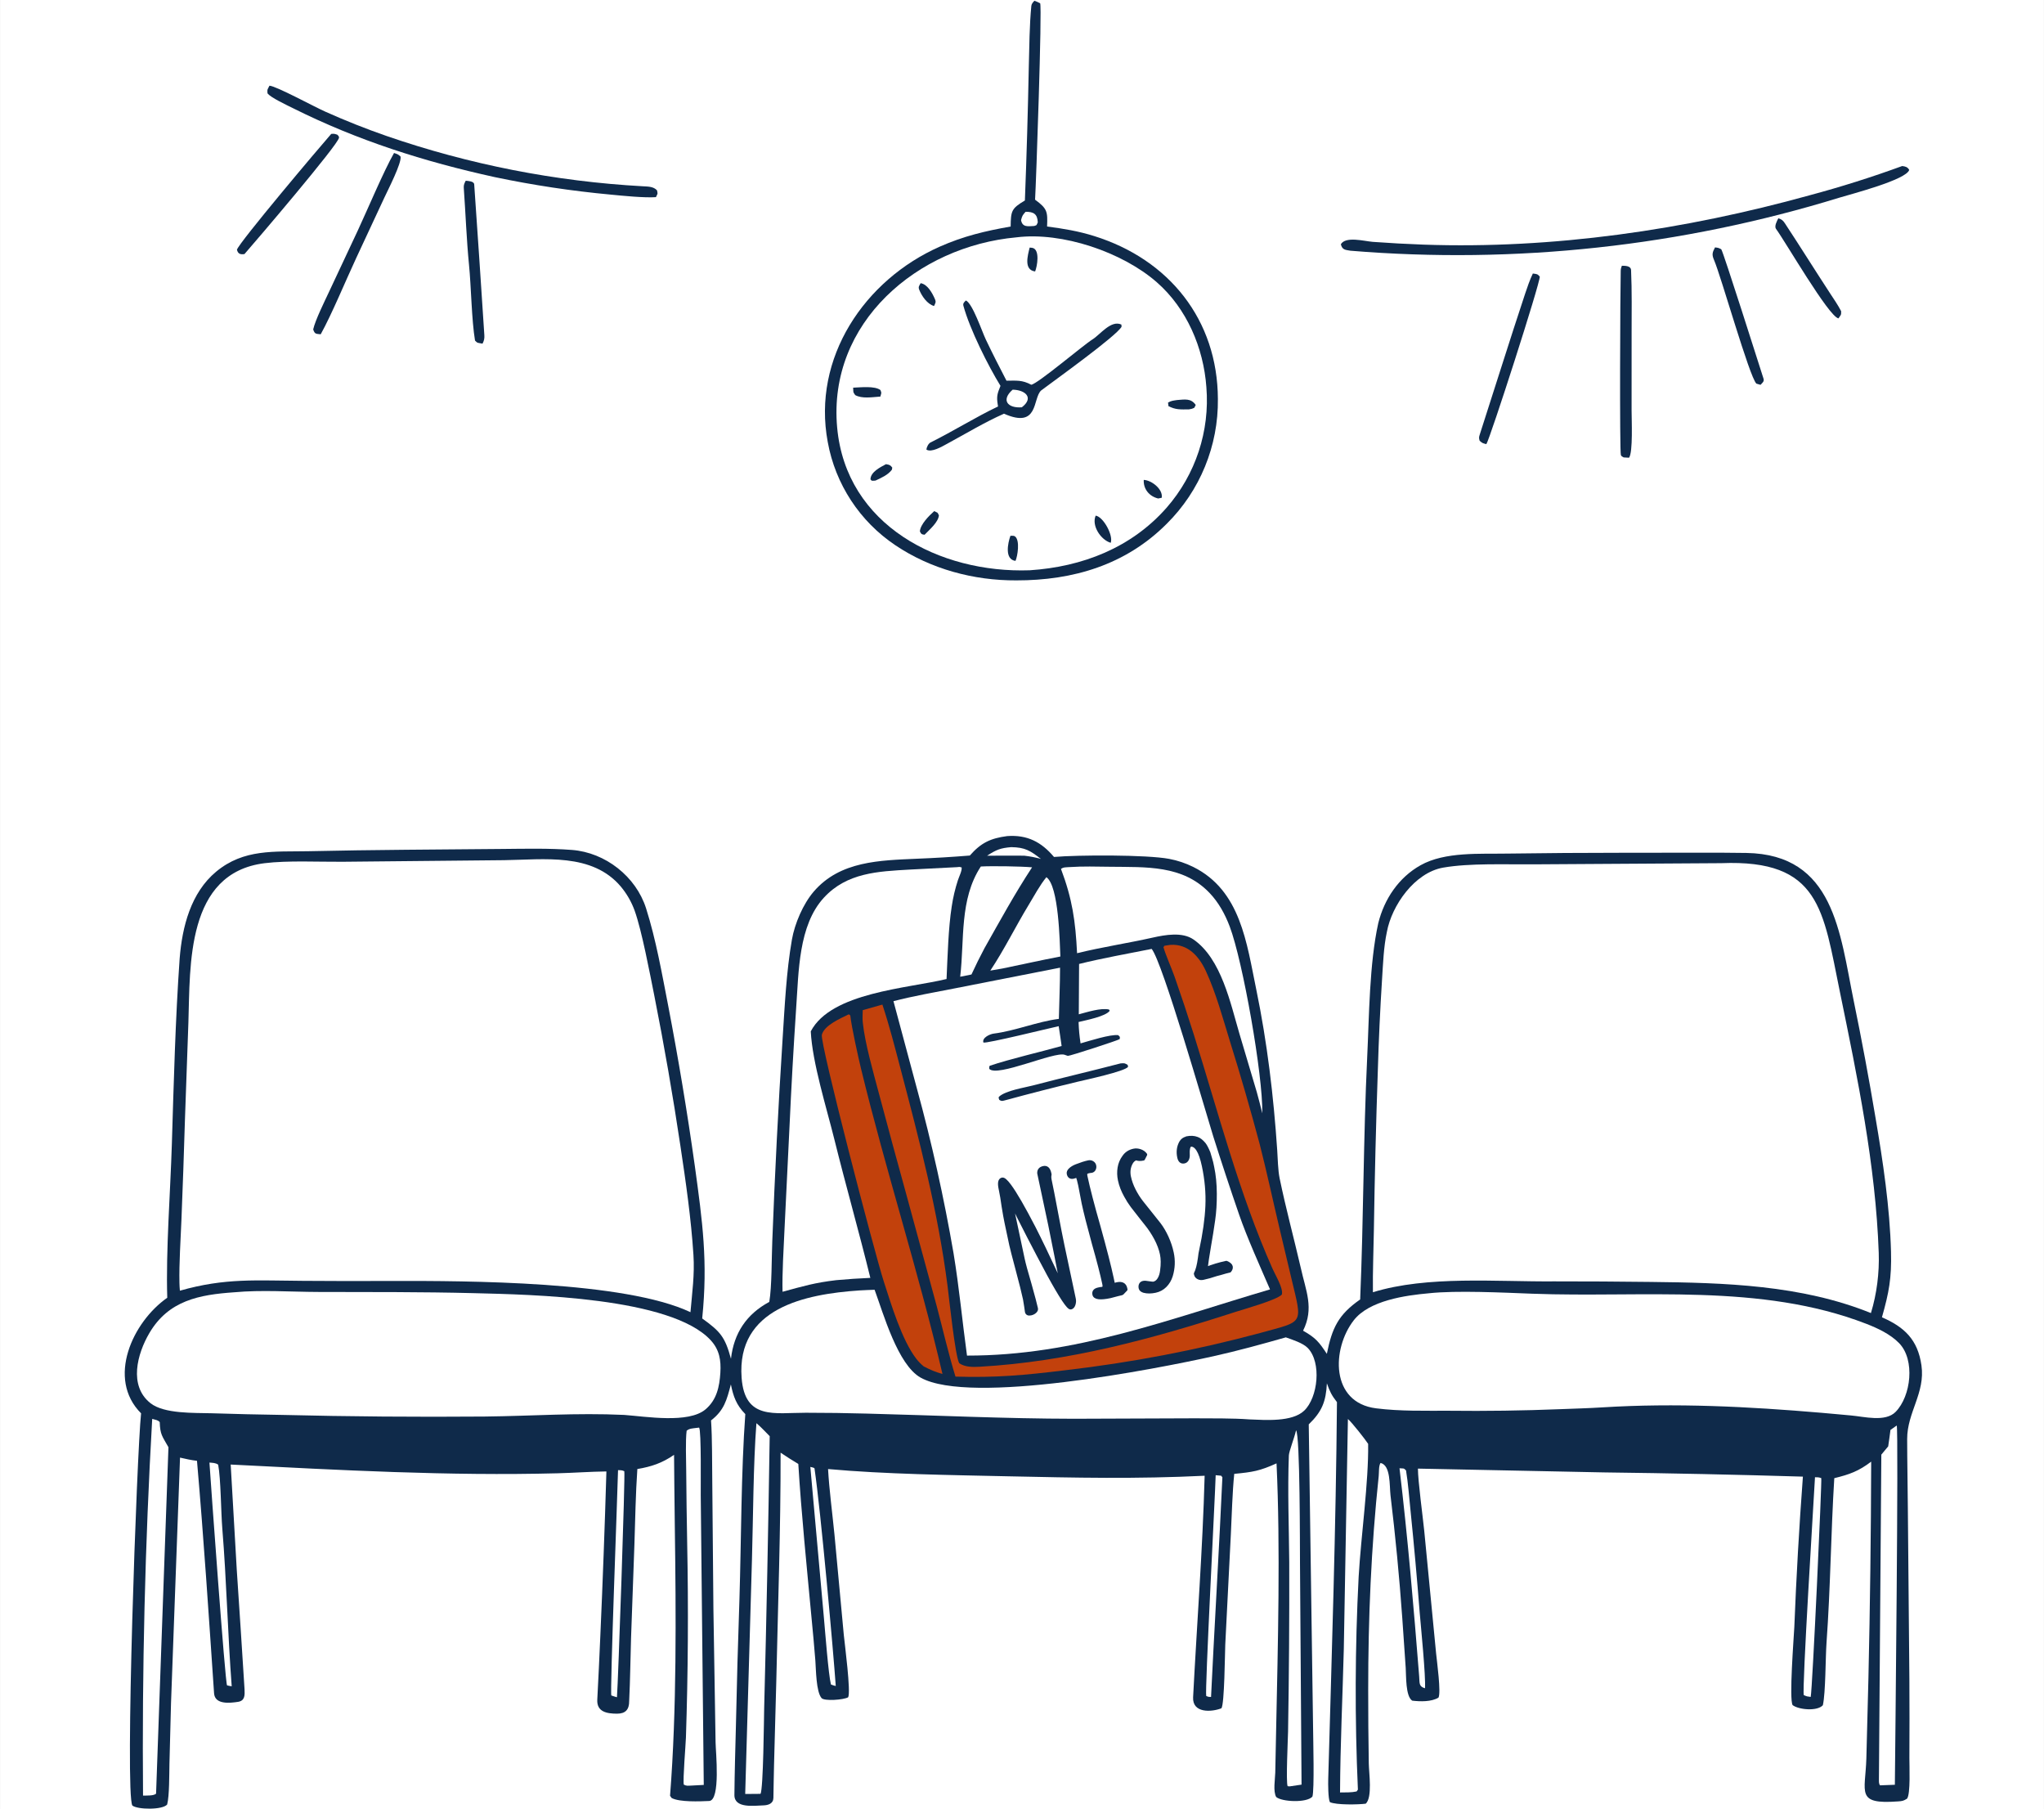
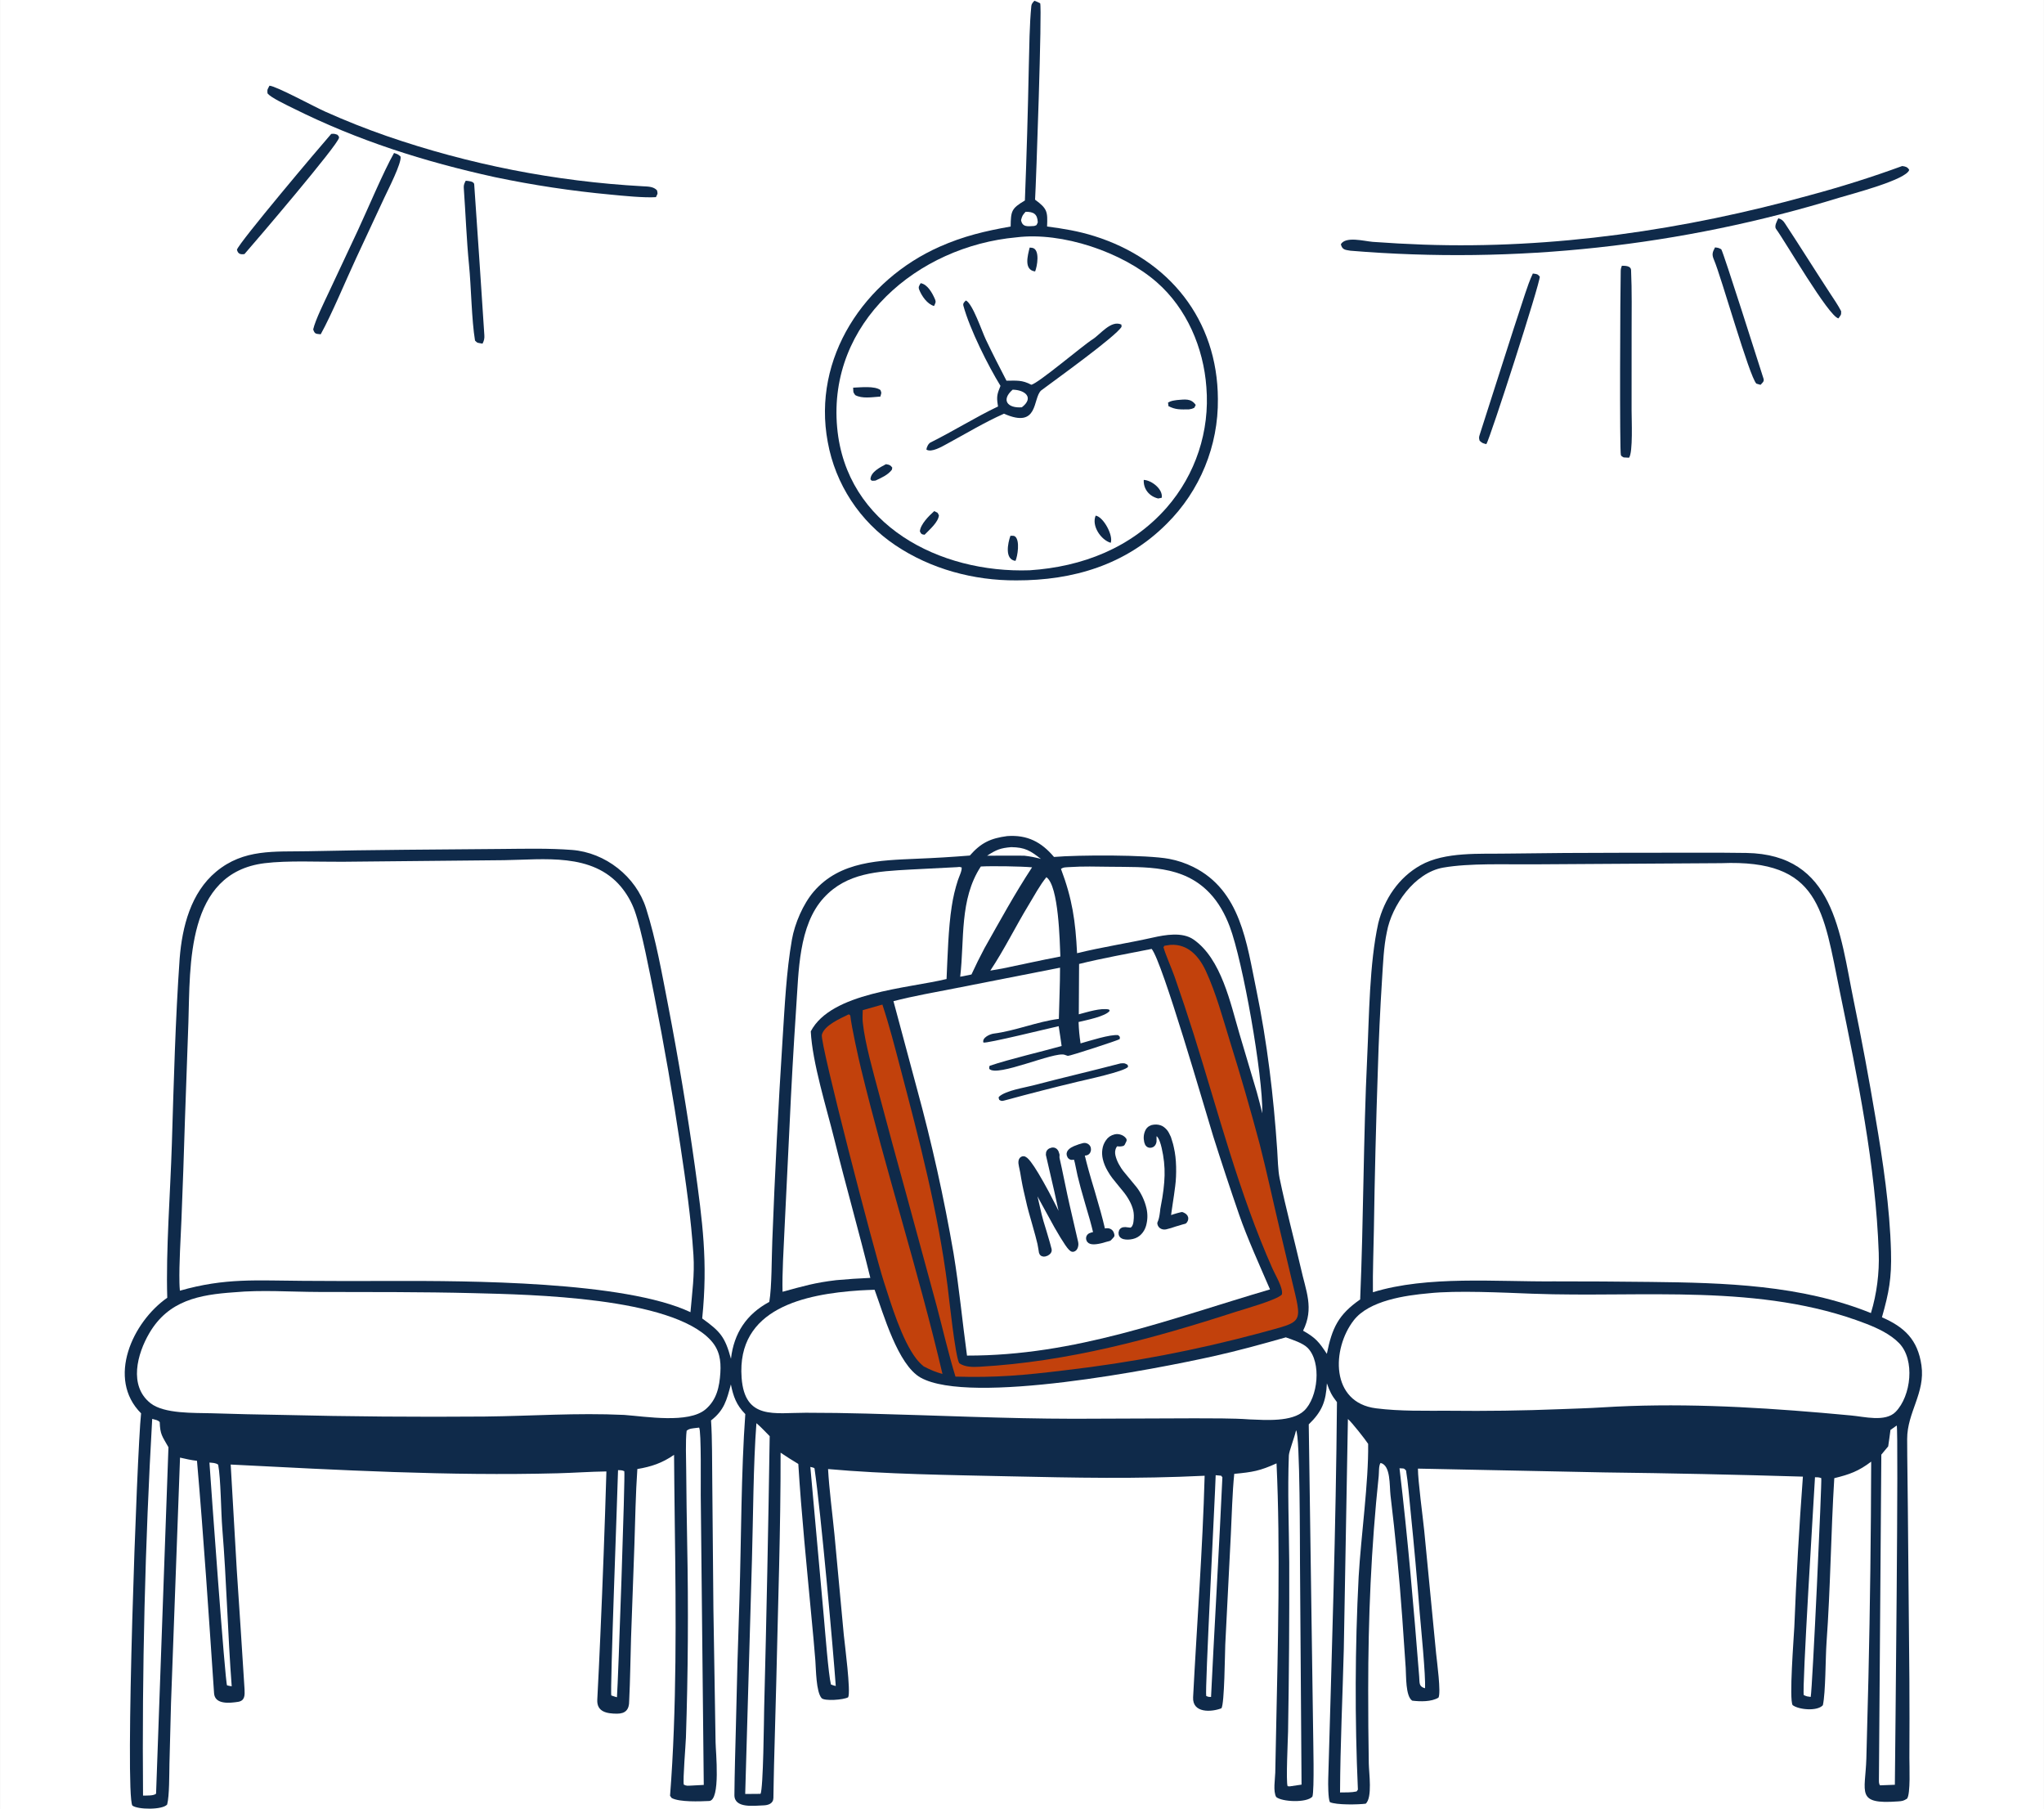
<svg xmlns="http://www.w3.org/2000/svg" width="2048" height="1812" version="1.1" style="display: block;" viewBox="0.0 25.6 2048.0 1812.5" preserveAspectRatio="xMidYMid meet">
  <path transform="translate(0,0)" fill="#ffffff" d="M 0 0 L 2048 0 L 2048 2048 L 0 2048 L 0 0 z" />
  <path transform="translate(0,0)" fill="#0f2a4a" d="M 1009.2 863.332 C 1029.3 861.89 1043.39 869.234 1056.07 884.241 C 1080.29 882.157 1148.91 881.913 1171.5 886.166 C 1179.89 887.748 1188.03 890.476 1195.68 894.274 C 1243.17 917.847 1249.16 970.559 1258.78 1017 C 1269.74 1070 1276.15 1123.94 1279.78 1177.94 C 1280.36 1186.49 1280.51 1198.03 1282.22 1206.31 C 1288.41 1236.3 1296.47 1266 1303.38 1295.84 C 1308.49 1319.2 1316.97 1336.2 1305.71 1358.92 C 1318.42 1366.1 1321.73 1370.31 1329.53 1382.13 C 1334.76 1356.11 1340.98 1342.91 1362.92 1327.63 C 1366.35 1247.18 1366.07 1165.83 1369.95 1085.17 C 1371.96 1043.47 1372.11 991.132 1381.07 950.556 C 1387.08 926.417 1401.53 904.816 1423.49 892.527 C 1448.05 878.789 1483.02 881.382 1510.91 880.866 C 1548.98 880.328 1587.07 880.059 1625.15 880.059 L 1703.32 879.974 C 1718.86 879.969 1734.41 879.972 1749.95 880.229 C 1838.11 881.686 1843.59 960.176 1857.63 1028.69 C 1865.61 1067.46 1872.87 1106.38 1879.4 1145.43 C 1886.93 1189.59 1893.75 1235.06 1894.95 1279.86 C 1895.65 1306.32 1892.87 1320.78 1885.87 1345.48 C 1908.41 1355.33 1921.75 1367.86 1925.46 1393.68 C 1929.43 1421.32 1911.1 1440.69 1911.14 1467.48 C 1911.17 1490.37 1911.67 1513.31 1911.82 1536.24 L 1913.36 1708 C 1913.52 1734.36 1913.52 1760.72 1913.37 1787.07 C 1913.33 1794.79 1914.65 1823.35 1911 1827.84 C 1907.29 1830.11 1906.35 1830.24 1902.02 1830.56 C 1859.39 1833.72 1869.18 1821.84 1870.24 1787.72 L 1872.32 1706.88 C 1873.97 1634.64 1874.89 1562.38 1875.08 1490.13 C 1862.55 1499.69 1853.3 1502.98 1838.1 1506.7 C 1834.73 1560.74 1834.28 1616.95 1830.34 1671.18 C 1829.22 1686.63 1829.49 1721.23 1826.66 1734.18 C 1821.03 1740.49 1802.42 1738.73 1796.36 1734.1 C 1792.69 1728.54 1797.51 1666.55 1798.04 1655.89 C 1800.03 1605.6 1802.9 1555.34 1806.64 1505.14 C 1740.11 1503.13 1673.57 1501.72 1607.02 1500.91 L 1420.81 1497.11 C 1420.83 1509.4 1425.74 1545.64 1427.13 1559.37 L 1439.06 1682.52 C 1439.85 1690.35 1444.16 1721.85 1441.39 1726.59 C 1434.24 1730.88 1423.25 1730.58 1415.1 1729.62 C 1408.32 1725.25 1409.11 1704.73 1408.57 1696.82 L 1405.12 1646.74 C 1402.19 1605.65 1398.25 1564.64 1393.31 1523.75 C 1392.21 1514.04 1393.64 1493.72 1383.34 1491.44 C 1381.39 1494.28 1381.89 1500.91 1381.51 1504.53 C 1373.91 1576.25 1370.96 1646.91 1370.97 1719.02 C 1370.95 1743.54 1371.15 1768.06 1371.56 1792.58 C 1371.72 1802.39 1375.33 1826.53 1368.53 1832.84 C 1361.28 1833.81 1338.99 1834.29 1332.56 1831.29 C 1330.77 1827.7 1330.78 1812.67 1330.91 1808.18 C 1334.47 1682.43 1338.61 1556.31 1339.66 1430.52 C 1334.18 1423.49 1332.43 1419.71 1329.58 1411.67 C 1328.62 1430.02 1324.59 1440.06 1311.39 1452.77 L 1315.75 1758.3 C 1315.79 1767.51 1317.19 1820.06 1315.03 1825.8 C 1309.11 1832.28 1284.36 1830.99 1278.76 1826.16 C 1275.52 1820.44 1277.65 1808.58 1277.83 1801.69 L 1278.69 1759.4 C 1280.45 1674.69 1283.07 1576.39 1279.1 1491.86 C 1262.28 1499.47 1255.17 1500.61 1236.72 1502.37 C 1234.86 1520.28 1234.2 1544.98 1233.3 1563.3 L 1227.72 1673.39 C 1227.33 1682.17 1226.96 1733 1223.87 1737.26 C 1213.86 1741.18 1194.66 1742.3 1195.49 1726.21 C 1199.3 1652.41 1205.06 1578.12 1207.05 1504.26 C 1138.08 1507.62 1077.83 1506.26 1008.97 1504.79 C 950.808 1503.49 887.183 1502.72 829.628 1497.55 C 830.735 1517.84 834.031 1542.61 836.04 1563.14 L 845.406 1663.78 C 846.374 1673.32 852.646 1721.21 849.755 1726.25 C 845.049 1728.9 825.879 1730.24 823.117 1727.05 C 817.597 1720.67 817.567 1698.31 816.9 1689.55 C 815.747 1675.19 814.461 1660.83 813.044 1646.49 C 808.47 1597.23 802.782 1541.46 799.809 1492.43 C 793.619 1488.79 788.042 1485.11 782.053 1481.15 C 782.191 1556.73 779.391 1635.54 777.719 1711.19 L 775.482 1793.96 C 775.158 1805.04 775.094 1816.1 774.851 1827.15 C 774.712 1832.8 769.611 1834.41 764.821 1834.54 C 755.589 1834.81 735.644 1837.83 735.768 1824.15 C 735.973 1801.44 736.658 1778.98 737.236 1756.39 C 738.148 1713.33 739.348 1670.26 740.836 1627.21 C 742.626 1568.55 742.484 1500.19 746.681 1442.49 C 737.72 1433.36 734.708 1424.93 732.228 1412.76 C 728.05 1428.47 725.58 1438.58 712.356 1448.83 C 713.607 1467.55 713.329 1491.11 713.579 1510.11 L 714.723 1638 L 716.893 1771.49 C 716.997 1780.47 722.133 1829.6 710.412 1830.15 C 701.07 1830.58 680.702 1831.41 672.851 1827.14 C 672.321 1826.39 671.792 1825.64 671.263 1824.89 C 678.032 1738.69 677.223 1642.23 676.058 1556.9 C 675.51 1516.77 675.539 1507.83 675.282 1483.3 C 663.346 1491.57 652.615 1495.15 638.49 1497.53 C 636.776 1522.08 636.362 1548.68 635.539 1573.44 L 632.175 1666.88 C 631.535 1687.91 631.32 1708.9 630.294 1729.97 C 630.378 1738.59 626.564 1742.68 618.073 1742.66 C 607.782 1742.64 597.716 1740.79 598.335 1728.64 C 599.414 1707.48 600.505 1686.25 601.366 1665.23 C 603.809 1610.15 605.844 1555.05 607.472 1499.94 C 591.283 1500.15 574.887 1501.36 558.66 1501.79 C 449.195 1504.64 340.179 1498.58 230.922 1493.04 L 237.031 1598.77 C 239.65 1638.59 242.368 1678.41 244.806 1718.24 C 245.081 1724.15 245.249 1729.65 238.339 1730.8 C 230.14 1732.05 215.048 1733.77 214.262 1722.22 C 208.982 1644.71 203.887 1566.67 197.141 1489.28 C 191.279 1488.68 185.894 1487.36 180.149 1486.09 L 171.117 1732.04 L 169.54 1792.94 C 169.319 1802.93 169.548 1824.92 167.255 1833.66 C 162.634 1839.21 137.776 1838.87 132.388 1834.73 C 124.768 1822.57 136.847 1481.82 141.11 1441.72 C 106.369 1406.93 132.54 1350.24 167.349 1325.91 C 165.89 1278.24 170.48 1220.24 171.974 1171.54 C 173.859 1110.11 175.471 1047.12 179.783 985.907 C 182.301 954.273 190.921 920.156 216.311 899.024 C 244.076 875.914 274.804 879.176 308.347 878.506 C 340.92 877.801 373.498 877.315 406.078 877.046 L 503.386 876.232 C 526.568 876.027 549.928 875.446 573.042 877.225 C 606.439 879.796 637.132 903.829 647.267 935.83 C 657.202 967.2 663.065 1000.75 669.359 1033.07 C 679.61 1086.37 688.516 1139.91 696.067 1193.65 C 703.82 1250.17 709.293 1289.63 703.485 1346.65 C 721.746 1359.8 726.305 1365.09 732.317 1387.04 C 735.237 1361.43 747.838 1342.35 770.724 1330.08 C 773.352 1314.73 773.016 1285.52 773.739 1268.99 C 776.302 1201.53 779.74 1134.1 784.051 1066.73 C 786.164 1034.17 787.773 999.125 793.419 966.975 C 796.221 951.015 804.584 931.428 815.209 919.016 C 841.588 888.202 881.569 887.707 918.826 886.013 C 936.473 885.32 954.103 884.257 971.706 882.825 C 982.974 869.973 992.554 865.528 1009.2 863.332 z" />
  <path transform="translate(0,0)" fill="#ffffff" d="M 504.818 887.477 C 545.066 886.916 593.28 879.824 622.077 914.105 C 628.001 921.25 632.644 929.366 635.799 938.094 C 643.016 958.284 650.936 1000.6 655.403 1022.77 C 665.336 1072.82 674.077 1123.11 681.618 1173.58 C 687.058 1209.76 692.379 1246.59 694.717 1283.1 C 695.987 1302.92 693.404 1320.77 691.723 1340.38 C 625.794 1309.18 467.617 1308.97 393.337 1309.07 C 363.332 1309.25 333.327 1309.21 303.323 1308.97 C 256.85 1308.73 225.56 1305.82 180.006 1318.84 C 179.762 1316.15 179.613 1313.46 179.56 1310.75 C 179.123 1291.83 180.788 1267.15 181.561 1247.91 C 182.908 1214.53 184.077 1181.15 185.069 1147.76 L 188.531 1050.2 C 190.399 992.854 186.089 900.244 264.946 890.495 C 287.996 887.645 319.149 889.247 342.883 889.064 L 504.818 887.477 z" />
  <path transform="translate(0,0)" fill="#ffffff" d="M 1724.84 890.476 C 1823.92 886.522 1826.82 937.153 1843.77 1019.69 C 1861.44 1105.74 1879.55 1192.78 1882.65 1280.88 C 1883.35 1300.95 1880.69 1322.09 1874.82 1341.26 C 1805 1313.05 1728.28 1310.89 1653.97 1310.06 C 1621.9 1309.66 1589.82 1309.48 1557.75 1309.5 C 1499.38 1310.02 1430.64 1303.53 1375.7 1320.38 C 1375.42 1299.49 1376.36 1278.47 1376.67 1257.58 C 1377.48 1204.19 1378.81 1150.81 1380.65 1097.44 C 1381.54 1067.18 1382.94 1036.94 1384.86 1006.73 C 1385.89 991.205 1386.42 974.547 1389.7 959.339 C 1394.6 932.709 1417.54 899.912 1446.1 894.934 C 1472.76 890.289 1508.47 891.887 1536.6 891.646 L 1724.84 890.476 z" />
  <path transform="translate(0,0)" fill="#ffffff" d="M 1153.95 976.384 C 1164.76 989.368 1207.03 1136.3 1215.62 1164.05 C 1223.95 1190.35 1232.61 1216.55 1241.61 1242.63 C 1249.47 1265.47 1262.8 1294.93 1272.57 1317.55 C 1171.41 1347.3 1077.21 1384.07 968.879 1383.87 C 964.134 1349.29 961.163 1316.4 955.396 1281.34 C 945.821 1225.75 933.561 1170.65 918.658 1116.24 L 895.175 1028.75 C 913.828 1023.82 938.523 1019.48 957.763 1015.7 L 1062.13 995.184 C 1062.15 1011.76 1061.27 1029.73 1060.94 1046.48 C 1039.39 1049.2 1017.28 1058.51 995.582 1061.25 C 991.904 1061.71 983.719 1065.35 985.313 1070.2 C 988.437 1071.38 1051.79 1055.72 1060.77 1053.81 C 1061.85 1060.32 1062.76 1067.14 1063.72 1073.68 C 1044.91 1078.98 1010.7 1086.98 991.964 1093.4 C 990.946 1093.75 991.23 1095.15 991.174 1096.55 C 998.928 1105.31 1056.36 1078.94 1066.73 1082.46 C 1066.99 1082.55 1069.47 1083.48 1069.96 1083.56 C 1071.71 1083.84 1120.28 1068.02 1121.94 1066.75 L 1122.11 1064.56 L 1120.46 1062.8 C 1112.49 1061.77 1091.31 1068.64 1082.69 1071.05 C 1081.47 1062.82 1081.03 1057.93 1080.7 1049.62 C 1088.38 1047.76 1107.86 1044.04 1111.94 1038.36 L 1111.12 1037.07 C 1102.48 1035.38 1089.77 1039.61 1080.92 1041.91 L 1081.22 991.47 C 1103.67 985.845 1130.91 980.991 1153.95 976.384 z" />
  <path transform="translate(0,0)" fill="#0f2a4a" d="M 1122.71 1091.11 C 1126.78 1090.76 1126.96 1090.82 1129.89 1092.58 L 1130.34 1094.53 C 1126.94 1099.2 1087.93 1107.48 1079.45 1109.54 C 1055.62 1115.26 1031.89 1121.34 1008.24 1127.77 C 1004.58 1128.59 1004.07 1129.44 1001.18 1127.6 C 1000.79 1126.22 1000.1 1125.29 1001.08 1124.38 C 1007.75 1118.27 1026.53 1115.4 1034.73 1113.25 C 1064.14 1105.53 1093.41 1098.77 1122.71 1091.11 z" />
  <path transform="translate(0,0)" fill="#ffffff" d="M 234.616 1320.42 C 261.886 1317.9 290.876 1320.01 318.299 1320.1 C 370.272 1320.25 422.534 1319.98 474.47 1321.3 C 531.657 1322.75 672.341 1325.26 712.058 1368.54 C 720.773 1378.03 722.469 1388.62 721.687 1401.02 C 720.801 1415.05 718.075 1428.28 706.729 1437.81 C 689.667 1452.12 647.15 1444.91 625.246 1443.31 C 577.599 1441.07 532.924 1444.41 485.348 1444.94 C 417.552 1445.49 349.751 1444.95 281.973 1443.3 C 258.555 1442.95 235.141 1442.4 211.732 1441.65 C 194.623 1441.13 164.237 1442.44 150.471 1431.5 C 128.503 1414.05 137.248 1382.03 149.393 1361.35 C 168.623 1328.61 199.328 1322.84 234.616 1320.42 z" />
  <path transform="translate(0,0)" fill="#ffffff" d="M 1431.87 1321.42 C 1459.35 1318.41 1506.71 1320.78 1535.03 1321.85 C 1646.28 1326.06 1763.91 1310.99 1869.89 1351.91 C 1881.5 1356.4 1894.34 1362.39 1903.12 1371.45 C 1919.3 1388.16 1915.05 1424.49 1899.57 1440.26 C 1889.24 1450.79 1867.99 1444.98 1854.77 1443.85 C 1845.08 1443.02 1835 1441.98 1825.24 1441.18 C 1752.12 1434.94 1678.78 1431.17 1605.57 1435.76 C 1591.61 1436.64 1577.32 1437 1563.31 1437.56 C 1526.14 1439.04 1488.93 1439.56 1451.72 1439.13 C 1427.34 1439.04 1403.36 1439.77 1378.9 1436.71 C 1332.92 1430.96 1334.34 1376.96 1356.55 1348.44 C 1371.97 1328.63 1408.36 1323.5 1431.87 1321.42 z" />
  <path transform="translate(0,0)" fill="#ffffff" d="M 861.112 1318.58 C 865.94 1318.24 871.388 1318.12 876.27 1317.91 C 885.072 1341.78 899.452 1393.13 922.431 1405.96 C 972.248 1433.76 1158.71 1397.2 1215.85 1384.51 C 1240.29 1379.08 1264.34 1372.44 1288.41 1365.6 C 1295.06 1367.99 1305.58 1371.25 1310.42 1376.27 C 1324.42 1390.76 1320.63 1425.83 1306.84 1439.02 C 1294.71 1450.62 1267.84 1448.41 1252.07 1447.81 C 1235.49 1446.55 1213.64 1446.81 1196.82 1446.71 L 1076.01 1447.16 C 1007.36 1447.09 937.433 1443.71 868.687 1441.99 C 848.265 1441.43 827.837 1441.14 807.408 1441.14 C 775.942 1441.09 746.138 1448.64 742.985 1406.1 C 737.812 1336.33 806.433 1322.25 861.112 1318.58 z" />
  <path transform="translate(0,0)" fill="#ffffff" d="M 959.081 894.456 C 961.781 894.131 960.81 894.057 963.497 894.737 C 964.006 897.965 961.07 903.617 959.743 907.602 C 956.963 916.131 954.903 924.879 953.585 933.753 C 950.163 955.389 949.427 984.187 948.385 1006.54 C 909.507 1016.02 832.721 1019.87 812.299 1059 C 813.874 1090.45 828.147 1135.74 835.905 1167.08 C 847.318 1213.19 860.69 1259.93 871.992 1306 C 860.605 1306.48 849.231 1307.24 837.881 1308.28 C 816.16 1310.85 805.211 1314.18 784.008 1319.92 C 783.513 1302.03 785.13 1275.87 785.953 1257.77 L 790.973 1154.73 C 792.789 1114.96 795.02 1075.21 797.666 1035.49 C 800.247 999.464 799.856 952.79 825.481 925 C 848.553 899.977 879.666 898.721 911.421 896.9 L 959.081 894.456 z" />
  <path transform="translate(0,0)" fill="#c2410c" d="M 1172.88 972.315 C 1190.45 971.247 1201.57 983.946 1208.4 998.804 C 1218.55 1020.91 1225.27 1045.82 1232.45 1069.13 C 1243.11 1103.2 1253.03 1137.5 1262.22 1171.99 C 1269.17 1199 1275.51 1228.8 1282.03 1256.19 L 1293.93 1306.21 C 1305.16 1353.52 1307.16 1348.88 1262.79 1361.19 C 1198.6 1378.45 1133.22 1390.94 1067.18 1398.56 C 1026.34 1403.55 998.23 1406.13 957.323 1404.93 C 950.472 1382.67 944.616 1357.3 938.587 1334.51 L 908.435 1223.75 C 898.945 1189.48 889.63 1155.16 880.49 1120.79 C 875.038 1100.29 866.544 1070.74 864.45 1050.24 C 863.961 1046.88 864.314 1041.33 864.397 1037.74 C 870.941 1035.83 877.5 1033.97 884.074 1032.17 C 891.183 1053.6 896.488 1074.5 902.183 1096.14 C 921.168 1168.28 939.815 1239.67 949.342 1313.8 C 950.972 1326.49 957.042 1384.72 961.098 1391.5 C 966.906 1395.52 974.7 1395.42 981.673 1395.03 C 1069.71 1390.08 1154.18 1367.24 1237.63 1340.2 C 1246.57 1337.3 1279.23 1328.27 1284.43 1322.71 C 1286.08 1316.59 1278.08 1303.55 1275.21 1297.1 C 1241.52 1221.38 1220.93 1140.71 1196.17 1062.07 C 1190.03 1042.61 1183.59 1023.25 1176.84 1003.99 C 1173.71 995.244 1168.15 982.891 1165.77 974.672 L 1166.79 973.202 L 1172.88 972.315 z" />
  <path transform="translate(0,0)" fill="#ffffff" d="M 1071.47 894.409 C 1084.94 893.503 1098.81 893.888 1112.31 894.071 C 1148.2 894.556 1184.94 892.131 1211.81 920.135 C 1221.04 929.75 1227.49 941.546 1232.18 953.944 C 1245.33 988.741 1265.5 1102.88 1264.84 1141.14 C 1263.19 1134.06 1261.18 1126.87 1259.31 1119.83 L 1242.05 1061.81 C 1232.98 1031.15 1223.85 986.262 1195.84 966.909 C 1184.68 959.196 1167.53 962.243 1154.97 965.064 C 1129.93 970.689 1104.15 974.53 1079.19 980.688 C 1077.59 948.308 1074.4 926.295 1063.08 896.269 C 1065.35 894.379 1068.34 894.642 1071.47 894.409 z" />
  <path transform="translate(0,0)" fill="#c2410c" d="M 850.435 1041.91 C 850.923 1042.28 851.412 1042.65 851.9 1043.03 C 853.123 1054.65 860.257 1086.48 862.521 1095.81 C 887.477 1198.59 920.206 1299.43 944.305 1402.3 C 936.212 1399.93 932.994 1398.51 925.533 1394.72 C 922.674 1392.4 920.226 1389.87 917.977 1386.95 C 903.634 1368.34 892.791 1332.28 885.483 1309.65 C 876.364 1281.42 821.288 1070.48 823.408 1062.39 C 825.936 1052.75 842.336 1045.91 850.435 1041.91 z" />
  <path transform="translate(0,0)" fill="#ffffff" d="M 152.259 1447.33 C 155.683 1448.33 157.713 1448.26 159.797 1450.47 C 160.248 1463.04 162.098 1464.26 168.542 1475.68 L 156.138 1822.83 C 153.691 1825.07 146.643 1824.65 143.071 1824.72 C 142.011 1698.86 145.076 1572.99 152.259 1447.33 z" />
  <path transform="translate(0,0)" fill="#ffffff" d="M 757.824 1451.6 C 761.305 1454.37 767.711 1461.14 771.133 1464.6 C 769.764 1555.57 767.917 1646.54 765.59 1737.5 C 765.369 1746.9 764.76 1818.77 761.894 1822.99 L 746.587 1823.12 L 753.36 1588.09 C 754.562 1546.57 754.69 1492.23 757.824 1451.6 z" />
  <path transform="translate(0,0)" fill="#ffffff" d="M 1350.64 1447.39 C 1354.94 1451.18 1367.65 1467.37 1370.92 1472.31 C 1371.44 1511.09 1363.78 1564.17 1361.4 1605.53 C 1357.74 1676.55 1357.49 1747.71 1360.65 1818.76 L 1359.35 1820.59 C 1354.1 1821.74 1348.19 1821.53 1342.75 1821.6 C 1342.98 1773.8 1345.3 1725.84 1346.52 1678 L 1350.64 1447.39 z" />
  <path transform="translate(0,0)" fill="#ffffff" d="M 697.651 1456.34 L 700.391 1456.02 C 702.717 1458.92 701.899 1515.45 702.025 1523.86 L 705.056 1814.04 L 692.409 1814.71 C 689.327 1814.83 687.737 1815.21 685.032 1813.75 C 684.013 1808.76 686.908 1774.32 687.177 1766.57 C 689.309 1701.74 689.728 1636.86 688.434 1572.01 C 687.973 1547.51 687.645 1523 687.448 1498.49 C 687.356 1487.92 686.656 1468.82 687.893 1459.16 C 690.696 1456.79 693.882 1456.87 697.651 1456.34 z" />
  <path transform="translate(0,0)" fill="#ffffff" d="M 1900.67 1453.94 C 1902.69 1456.88 1899.12 1782.1 1898.81 1813.89 L 1883.98 1814.46 C 1882.71 1812.91 1882.82 1810.8 1882.84 1808.71 L 1885.25 1483.11 L 1892.13 1474.81 C 1892.98 1469.45 1893.68 1463.73 1894.42 1458.33 L 1900.67 1453.94 z" />
  <path transform="translate(0,0)" fill="#ffffff" d="M 1298.66 1458.75 C 1302.76 1462.79 1302.5 1578.12 1302.61 1591.72 L 1304.17 1813.75 L 1292.26 1815.5 L 1290.25 1815.33 C 1288.38 1812.04 1290.55 1767.1 1290.66 1760.5 C 1291.62 1703.93 1292.01 1647.36 1291.84 1590.78 C 1291.54 1555.55 1290.11 1519.19 1291.45 1484.02 C 1291.61 1479.64 1296.99 1466.38 1298.66 1458.75 z" />
  <path transform="translate(0,0)" fill="#ffffff" d="M 982.736 893.807 C 994.304 893.183 1022.95 893.645 1034.1 894.625 C 1016.44 921.562 1002.25 947.654 986.381 975.706 C 981.782 984.347 977.438 993.12 973.353 1002.01 L 962.057 1004.26 C 966.448 967.152 961.17 926.67 982.736 893.807 z" />
  <path transform="translate(0,0)" fill="#ffffff" d="M 1048.44 904.524 C 1060.9 913.184 1061.78 969.179 1062.46 983.994 C 1043.32 987.617 1023.43 992.146 1004.22 996.053 L 992.231 998.121 C 1006.22 977.155 1017.65 953.698 1030.82 932.072 C 1036.39 922.907 1041.67 912.854 1048.44 904.524 z" />
  <path transform="translate(0,0)" fill="#ffffff" d="M 1818.76 1505.76 C 1821.68 1505.83 1822.26 1505.66 1825.05 1506.64 C 1825.85 1508.42 1816.21 1717.95 1814.46 1725.87 C 1811.04 1725.41 1810.79 1725.52 1807.53 1724.05 C 1805.65 1718.46 1817.47 1529.15 1818.76 1505.76 z" />
  <path transform="translate(0,0)" fill="#ffffff" d="M 209.629 1491.06 C 212.998 1491.39 215.733 1491.24 218.385 1493.18 C 221.055 1507.29 221.18 1540.78 222.507 1557 C 226.785 1609.28 227.965 1663 231.943 1715.22 C 230.124 1714.99 229.057 1714.7 227.273 1714.29 C 225.356 1711.47 210.979 1511.72 209.629 1491.06 z" />
  <path transform="translate(0,0)" fill="#ffffff" d="M 619.137 1498.62 C 621.97 1498.75 622.809 1498.57 625.415 1499.7 C 626.482 1502.24 619.258 1710.78 618.048 1726.2 C 615.962 1725.66 614.444 1725.13 612.407 1724.41 C 610.934 1721.91 618.757 1517.19 619.137 1498.62 z" />
  <path transform="translate(0,0)" fill="#ffffff" d="M 1218.11 1503.72 L 1223.58 1504.22 C 1224 1504.75 1224.42 1505.27 1224.84 1505.8 C 1222.3 1563.63 1215.89 1674.01 1213.47 1725.89 C 1210.88 1725.86 1211.03 1725.91 1208.64 1724.94 C 1207.17 1720.85 1217.55 1524.12 1218.11 1503.72 z" />
  <path transform="translate(0,0)" fill="#ffffff" d="M 1402.35 1496.77 C 1407.07 1497.16 1406.26 1496.33 1408.89 1498.93 C 1410.91 1510.89 1412.21 1527.92 1413.5 1540.28 C 1416.91 1573.87 1419.94 1607.51 1422.57 1641.18 C 1423.79 1655.83 1428.75 1705.09 1427.9 1717.21 C 1421.55 1715.43 1422.6 1711.99 1422.07 1705.41 C 1416.52 1635.66 1410.63 1566.26 1402.35 1496.77 z" />
  <path transform="translate(0,0)" fill="#ffffff" d="M 811.86 1495.4 C 813.031 1495.66 815.935 1496.19 816.052 1497 C 822.471 1540.9 834.875 1680.03 837.347 1714.92 C 835.032 1714.38 834.716 1714.24 832.506 1713.42 C 829.98 1703.31 826.603 1659.05 825.502 1646.99 L 811.86 1495.4 z" />
  <path transform="translate(0,0)" fill="#ffffff" d="M 1013.15 874.414 C 1027.13 874.615 1032.25 877.928 1042.95 886.201 C 1036.28 884.462 1033.08 883.815 1026.25 882.977 C 1013.99 882.79 1001.26 882.985 988.96 883.012 C 998.398 876.918 1002.35 875.347 1013.15 874.414 z" />
  <path transform="translate(0,0)" fill="#0f2a4a" d="M 1072.08 1005.97 L 1073.2 1015.27 C 1073.06 1024.86 1073.31 1033.11 1071.95 1042.65 C 1069.5 1038.03 1071.2 1012.41 1072.08 1005.97 z" />
  <path transform="translate(0,0)" fill="#0f2a4a" d="M 1036.44 26.36 C 1038.82 27.149 1039.96 27.781 1042.19 28.889 C 1044.29 33.422 1038.09 209.909 1037.1 225.672 C 1049.55 234.798 1049.72 237.759 1049.14 252.544 C 1065.8 254.767 1080.21 257.077 1096.39 262.14 C 1171.42 285.615 1220 346.017 1220.33 425.376 C 1220.87 472.253 1202.39 517.348 1169.11 550.359 C 1127.99 591.599 1075.23 607.243 1018.25 607.125 C 975.628 607.354 932.601 595.79 897.074 571.919 C 861.422 548.05 836.974 510.742 829.319 468.526 C 813.47 384.048 866.289 306.035 941.572 272.737 C 965.592 262.112 987.109 257.079 1012.63 252.566 C 1012.85 236.878 1013.39 234.513 1026.9 226.479 C 1028.64 181.526 1029.95 136.558 1030.83 91.58 C 1031.35 72.276 1031.46 50.77 1033.36 31.51 C 1033.58 29.352 1035.01 27.887 1036.44 26.36 z" />
  <path transform="translate(0,0)" fill="#ffffff" d="M 1018.44 263.409 C 1064.26 257.699 1124.53 278.202 1159.04 308.354 C 1189.14 334.661 1205.95 374.112 1208.79 413.52 C 1212.36 457.476 1198.01 501.009 1169 534.229 C 1133.59 574.55 1084.37 593.548 1031.71 597.005 C 941.671 600.106 847.658 552.109 838.744 453.966 C 829.188 348.76 919.475 272.365 1018.44 263.409 z" />
  <path transform="translate(0,0)" fill="#0f2a4a" d="M 967.775 326.669 C 974.517 329.771 983.829 357.595 987.765 365.854 C 994.416 379.806 1001.32 393.342 1008.45 407.049 C 1018.58 406.999 1024.11 406.189 1033.29 411.097 C 1039.74 410.224 1085.52 371.312 1094.76 365.592 C 1102.26 360.952 1113.21 345.912 1123.62 350.814 L 1123.78 353.017 C 1118.58 362.363 1056.59 406.758 1043.2 416.822 C 1034.47 424.733 1041.08 455.692 1005.96 440.108 C 986.387 448.777 967.666 460.127 948.859 470.31 C 943.898 472.996 933.235 479.371 928.177 476.068 C 928.423 473.568 930.184 469.999 932.409 468.895 C 955.046 457.666 977.286 443.69 999.977 432.862 L 999.686 430.984 C 998.326 422.62 999.344 419.862 1002.44 412.221 C 990.14 392.282 971.719 355.632 965.263 331.926 C 964.582 329.424 966.3 328.157 967.775 326.669 z" />
  <path transform="translate(0,0)" fill="#ffffff" d="M 1014.61 416.052 C 1027.02 416.204 1036.46 424.005 1023.84 433.695 C 1009.79 434.825 1002.62 426.605 1014.61 416.052 z" />
  <path transform="translate(0,0)" fill="#0f2a4a" d="M 854.777 414.037 C 862.527 413.74 876.261 412.1 882.115 416.41 C 883.447 419.956 883.114 418.669 882.061 422.954 C 873.809 423.519 863.791 425.305 856.83 421.476 C 854.352 417.928 855.126 418.985 854.777 414.037 z" />
  <path transform="translate(0,0)" fill="#0f2a4a" d="M 1097.83 542.241 C 1105.54 543.398 1115.66 562.011 1112.93 569.475 C 1103.21 566.696 1093.46 552.525 1097.83 542.241 z" />
  <path transform="translate(0,0)" fill="#0f2a4a" d="M 1179.53 426.416 C 1187.03 425.913 1193.34 424.405 1198.12 431.362 L 1196.7 434.165 C 1194.23 435.354 1193.98 435.291 1191.25 435.804 C 1182.98 435.844 1177.78 436.349 1170.37 432.28 L 1170.75 432.206 L 1170.38 428.936 C 1173.8 427.035 1175.57 427.045 1179.53 426.416 z" />
  <path transform="translate(0,0)" fill="#0f2a4a" d="M 936.005 537.751 C 940.236 539.935 938.927 538.357 940.732 542.018 C 939.997 548.914 931.487 556.12 926.362 561.404 C 923.127 561.048 922.891 560.498 921.658 558.022 C 922.15 550.975 930.881 542.293 936.005 537.751 z" />
  <path transform="translate(0,0)" fill="#0f2a4a" d="M 887.68 490.683 C 891.511 491.324 892.112 491.712 893.989 494.143 L 893.59 496.268 C 889.556 501.587 883.174 504.273 877.233 507.102 C 875.772 507.412 874.907 507.264 873.377 507.237 L 872.14 505.901 C 872.232 498.506 881.973 493.745 887.68 490.683 z" />
  <path transform="translate(0,0)" fill="#0f2a4a" d="M 1012.4 562.447 C 1013.77 562.41 1015.79 562.218 1016.86 562.973 C 1022.3 566.811 1019.49 583.295 1017.47 587.591 C 1006.37 586.145 1009.77 569.854 1012.4 562.447 z" />
  <path transform="translate(0,0)" fill="#0f2a4a" d="M 1146.03 506.441 C 1154.02 506.841 1165.51 515.851 1164.03 524.35 L 1160.49 525.075 C 1151.59 522.98 1145.51 515.584 1146.03 506.441 z" />
  <path transform="translate(0,0)" fill="#0f2a4a" d="M 922.426 309.355 C 929.224 310.376 934.092 319.198 936.66 325.109 C 938.098 328.419 937.242 329.101 935.843 332.224 C 929.01 330.27 923.575 322.337 920.987 315.901 C 919.809 312.971 921.042 311.857 922.426 309.355 z" />
  <path transform="translate(0,0)" fill="#0f2a4a" d="M 1031.68 273.678 C 1032.34 273.729 1034.04 273.84 1034.61 273.986 C 1042.24 275.912 1039.2 292.644 1037.15 297.593 C 1025.56 296.032 1029.71 281.663 1031.68 273.678 z" />
  <path transform="translate(0,0)" fill="#ffffff" d="M 1027.61 237.803 C 1035.74 237.756 1039.47 240.081 1039.82 248.419 C 1038.1 251.876 1039.39 250.857 1036.21 252.029 C 1030.11 252.276 1024.42 253.629 1023.05 246.162 C 1024.21 241.715 1024.55 241.254 1027.61 237.803 z" />
  <path transform="translate(0,0)" fill="#0f2a4a" d="M 1906.16 191.964 C 1909.47 192.361 1911.58 192.965 1913.2 195.831 C 1910.4 205.702 1855.53 219.944 1843.29 223.633 C 1684.82 272.399 1518.49 290.45 1353.24 276.816 C 1348.01 275.916 1344.95 276.05 1343.57 270.327 C 1348.41 262.084 1366.93 267.25 1375.57 267.939 C 1392.53 269.181 1409.51 270.106 1426.5 270.713 C 1556.27 275.246 1688.17 255.974 1813.2 221.317 C 1844.6 212.916 1875.62 203.122 1906.16 191.964 z" />
  <path transform="translate(0,0)" fill="#0f2a4a" d="M 269.784 111.461 C 276.586 111.82 315.209 132.867 325.756 137.477 C 345.866 146.5 366.361 154.639 387.182 161.869 C 470.026 190.467 556.44 207.417 643.948 212.235 C 649.22 212.538 654.743 212.419 658.235 216.385 C 658.965 220.797 659.112 218.598 657.127 223.14 C 645.398 223.948 623.532 221.732 611.602 220.572 C 572.631 216.954 533.899 211.111 495.596 203.072 C 424.797 187.533 358.394 166.466 293.401 134.023 C 287.734 131.195 270.406 123.112 267.811 119.057 C 267.535 114.567 267.594 115.994 269.784 111.461 z" />
  <path transform="translate(0,0)" fill="#0f2a4a" d="M 1625.21 291.871 C 1628.36 291.944 1634.23 291.747 1634.43 296.315 C 1635.37 317.303 1634.97 338.548 1634.97 359.594 L 1634.95 437.02 C 1634.94 445.973 1636.44 478.689 1632.42 484.215 L 1627.03 483.928 C 1625.89 483.219 1624.75 482.896 1624.22 481.576 C 1622.85 478.113 1623.56 313.165 1624.06 296.956 C 1624.12 294.962 1624.47 293.693 1625.21 291.871 z" />
  <path transform="translate(0,0)" fill="#0f2a4a" d="M 394.635 178.904 C 398.075 180.073 398.435 179.943 401.161 182.466 C 402.516 188.738 388.449 216.055 384.856 223.792 L 356.688 284.218 C 346.601 305.85 332.026 340.994 321.144 360.543 C 316.233 360.011 315.203 360.436 313.601 355.669 C 315.715 346.293 324.917 327.803 329.316 318.375 L 358.572 255.993 C 367.84 236.093 384.569 196.433 394.635 178.904 z" />
  <path transform="translate(0,0)" fill="#0f2a4a" d="M 1535.99 299.652 C 1540.34 300.265 1540.54 300.055 1542.94 302.726 C 1543.46 308.783 1493.19 464.806 1489.39 470.623 C 1485.73 469.636 1485.59 469.828 1482.65 467.222 C 1481.81 464.16 1481.89 463.752 1482.95 460.483 C 1498.13 413.603 1512.77 366.509 1528.3 319.744 C 1530.52 313.07 1532.95 305.981 1535.99 299.652 z" />
  <path transform="translate(0,0)" fill="#0f2a4a" d="M 466.493 206.683 C 468.935 206.938 474.76 207.113 474.98 210.323 C 478.433 260.638 481.955 311.099 485.147 361.473 C 485.367 364.943 484.839 366.918 483.321 369.942 C 478.556 368.922 478.495 369.744 475.805 366.861 C 472.341 346.085 471.984 313.094 469.768 290.812 C 467.318 266.189 466.311 238.61 464.523 213.759 C 464.32 210.942 465.208 209.098 466.493 206.683 z" />
  <path transform="translate(0,0)" fill="#0f2a4a" d="M 331.679 159.777 C 334.842 159.5 334.707 159.618 337.793 160.561 C 338.656 161.578 339.595 162.107 339.494 163.556 C 339.032 170.152 255.756 267.617 244.727 280.181 C 240.369 280.792 238.219 279.858 237.194 275.799 C 239.283 268.592 319.964 173.072 331.679 159.777 z" />
  <path transform="translate(0,0)" fill="#0f2a4a" d="M 1718.59 273.482 C 1721.95 273.938 1721.83 273.822 1724.82 275.345 C 1727.01 278.442 1762.71 391.168 1767.17 404.986 C 1768.09 407.829 1766.07 409.111 1764.18 411.193 L 1760.02 409.984 C 1753.01 403.117 1724.66 302.383 1717.55 286.02 C 1715.16 280.515 1716 278.386 1718.59 273.482 z" />
  <path transform="translate(0,0)" fill="#0f2a4a" d="M 1782.05 244.299 C 1785.23 245.307 1786.67 246.426 1788.54 249.255 C 1803.86 272.507 1818.6 296.149 1833.84 319.457 C 1837.6 325.207 1841.88 331.369 1844.98 337.433 C 1844.97 341.822 1845.06 340.357 1842.3 344.61 C 1832.61 342.982 1788.64 266.959 1779.72 254.981 C 1777.77 252.367 1780.6 246.999 1782.05 244.299 z" />
-   <g fill="#0f2a4a" stroke="#0f2a4a" stroke-width="18.1" stroke-linejoin="round" transform="translate(1120.256 1253.376) rotate(-12) scale(0.180224 -0.180224) translate(-659.5 -379.0)">
+   <g fill="#0f2a4a" stroke="#0f2a4a" stroke-width="46.8" stroke-linejoin="round" transform="translate(1105.9 1218.6) rotate(-13) scale(0.12682 -0.12682) translate(-647.5 -378.5)">
    <path transform="translate(0 0)" d="M225 191Q155 432 104 634V306Q104 264 112 163Q119 53 119 21Q119 12 108.0 5.5Q97 -1 83 -1Q62 -1 62 15L64 44Q66 76 66 86Q66 139 60 254Q54 371 54 396V524Q54 555 57 616Q61 669 61 708V714Q61 764 83 764Q96 764 116 720Q149 648 200 462Q229 354 268 184Q267 188 284 115L285 110Q285 207 287 284L289 458V754Q293 779 321 779Q348 779 348 740V734Q342 722 342 705Q342 644 339 521Q336 397 336 335V30Q336 14 327.5 -0.5Q319 -15 307 -15Q287 -15 225 191Z" />
    <path transform="translate(412 0)" d="M37 31Q37 55 67 55H79Q83 54 88 54Q96 54 99.5 59.0Q103 64 103 77Q103 162 93 309Q84 462 84 540Q84 568 85 591L86 642Q86 675 83 697Q72 693 60 693Q37 693 37 717Q37 729 51.5 738.0Q66 747 89 751Q131 758 160 758Q172 758 180.5 750.0Q189 742 189 731Q189 720 182.5 712.0Q176 704 166 704Q160 704 156 705H148Q138 705 133.5 700.5Q129 696 129 684Q129 578 142 392Q154 197 154 99V61Q161 62 174 62Q216 62 216 27V21L191 4Q190 4 185.0 3.5Q180 3 165 3Q131 1 123 1Q37 1 37 31Z" />
    <path transform="translate(669 0)" d="M55 -9Q39 0 39 12Q39 24 45.0 31.5Q51 39 62 39Q72 39 91 31Q112 23 117 23Q136 23 151.5 39.5Q167 56 176 83Q194 133 194 173Q194 216 180.5 263.5Q167 311 144 356L128 388Q103 438 89.5 467.0Q76 496 66 530Q51 578 51 623Q51 659 63.5 691.0Q76 723 101 745Q126 769 163 769Q181 769 198.0 758.5Q215 748 222 732L205 711Q179 711 166 721Q148 719 134.5 703.5Q121 688 114 668Q108 649 108 630Q108 592 118.5 552.5Q129 513 146 478L216 338Q233 302 243.0 257.0Q253 212 253 167Q253 101 221 43Q204 13 177.0 -4.5Q150 -22 117 -22Q81 -22 55 -9Z" />
    <path transform="translate(976 0)" d="M49 23V27Q69 51 89 107Q98 134 104 146Q163 277 190.0 382.0Q217 487 217 604Q217 729 169 732Q153 724 147 685Q145 669 137.0 658.5Q129 648 117 648Q93 648 93 679Q93 726 121 758Q136 774 157 774V775Q191 775 214 760Q231 750 246 722Q254 706 261 669Q263 651 263.5 635.5Q264 620 265 613V586Q265 518 248.5 438.5Q232 359 209 297Q183 226 157 162Q126 84 112 42Q169 52 230 52Q251 37 251 24Q251 12 238 2Q219 2 184 -1L162 -2Q120 -7 85 -7Q70 -7 59.5 1.5Q49 10 49 23Z" />
  </g>
</svg>
